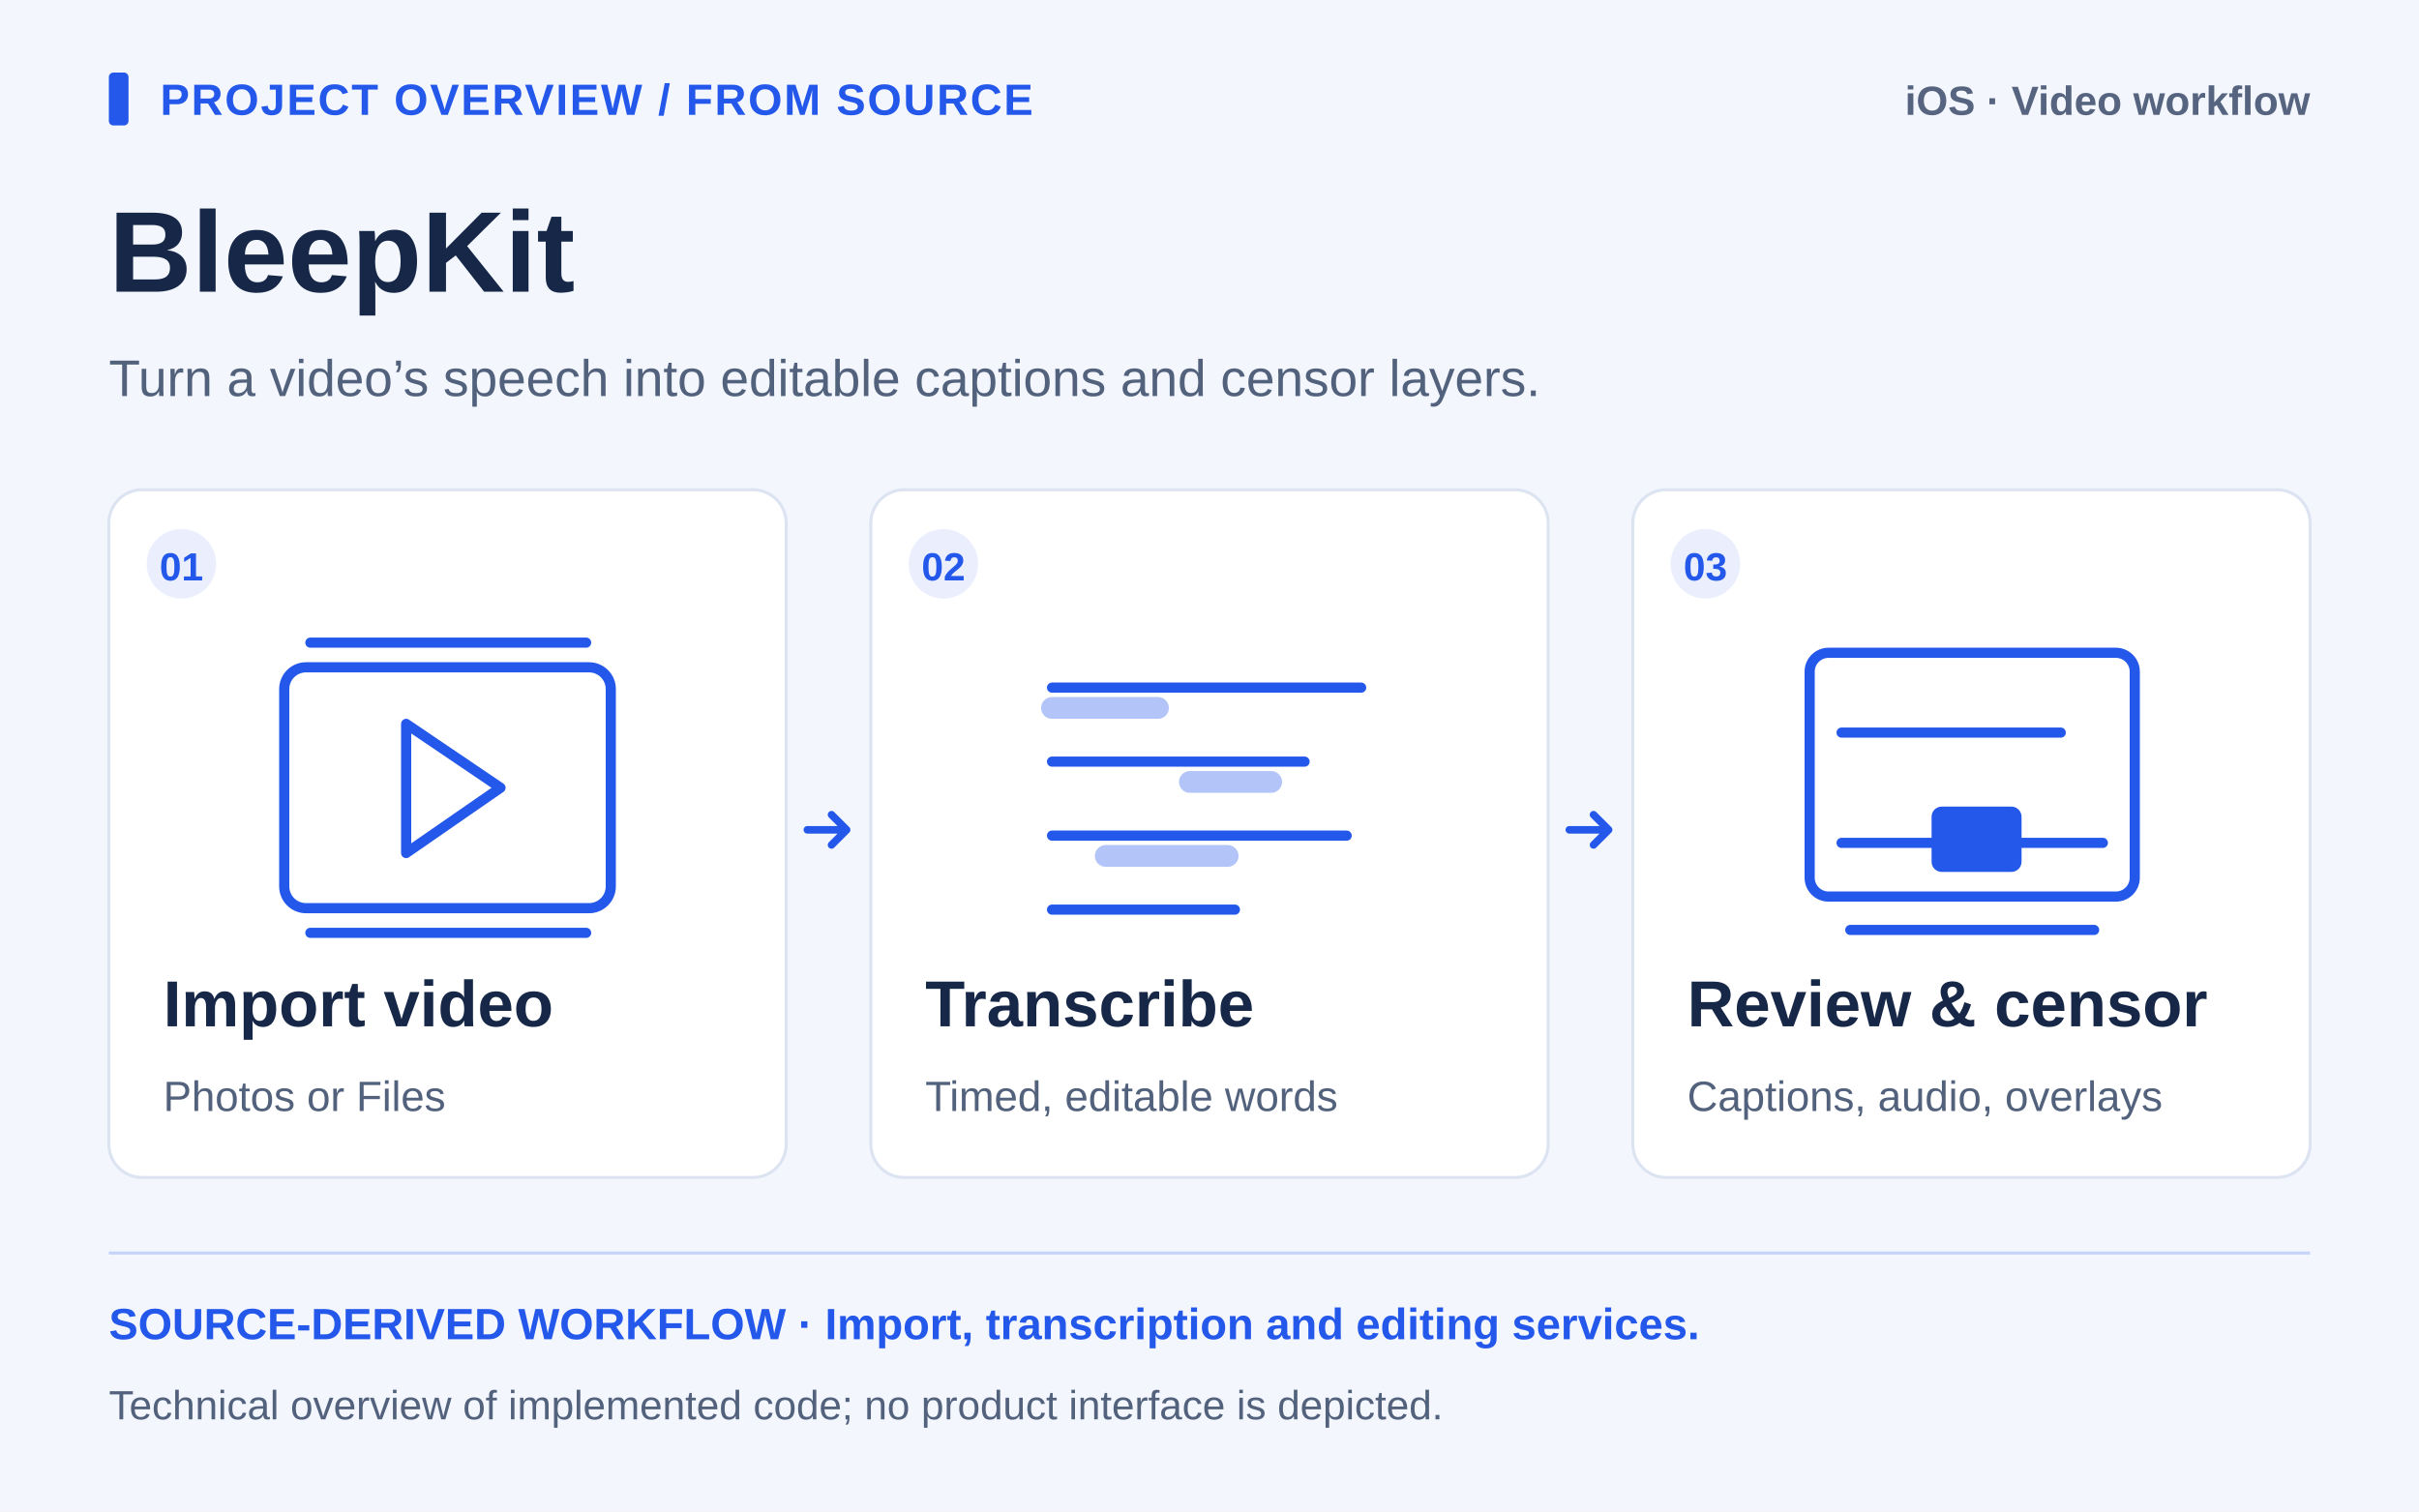
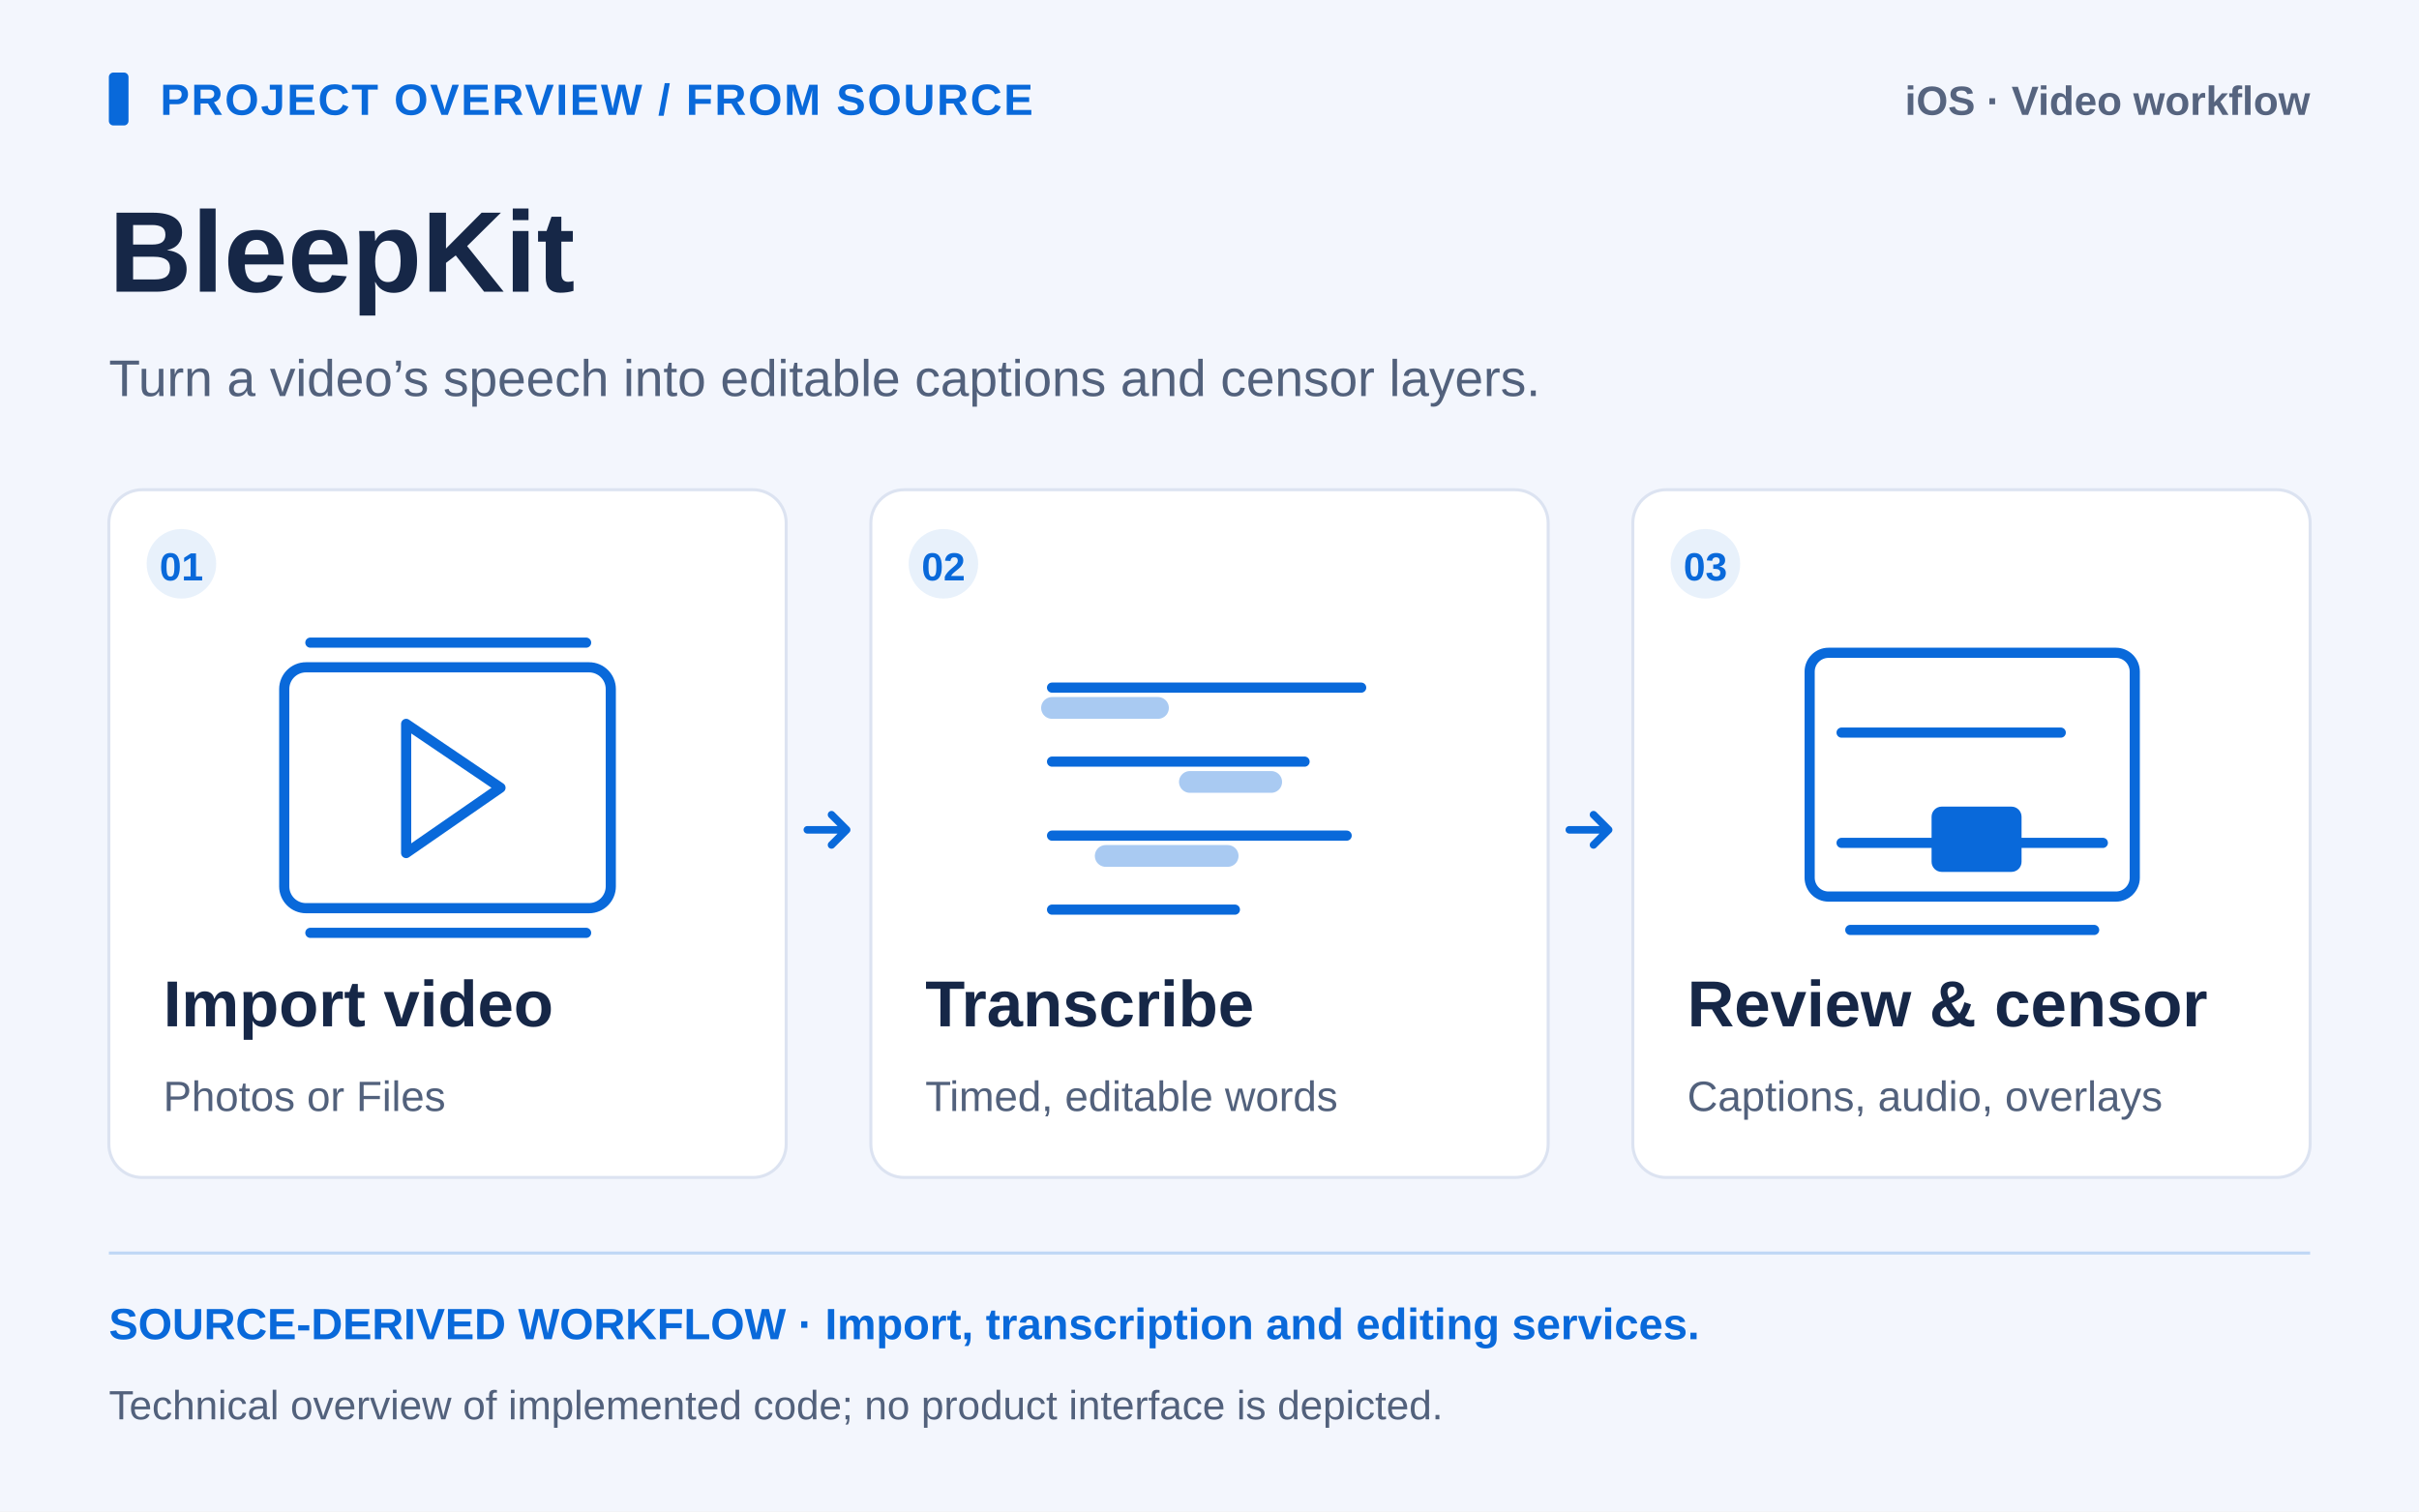
<svg xmlns="http://www.w3.org/2000/svg" width="1600" height="1000" viewBox="0 0 1600 1000" role="img" aria-labelledby="title desc">
  <rect width="1600" height="1000" fill="#F3F6FD" />
  <g font-family="Arial, Helvetica, sans-serif">
-     <rect x="72" y="48" width="13" height="35" rx="3" fill="#2458EB" />
-     <text x="106" y="76" font-size="29" font-weight="700" fill="#2458EB" text-anchor="start" letter-spacing="1.2">PROJECT OVERVIEW / FROM SOURCE</text>
+     <rect x="72" y="48" width="13" height="35" rx="3" fill="#0969DA" />
+     <text x="106" y="76" font-size="29" font-weight="700" fill="#0969DA" text-anchor="start" letter-spacing="1.2">PROJECT OVERVIEW / FROM SOURCE</text>
    <text x="1528" y="76" font-size="27" font-weight="600" fill="#56647F" text-anchor="end">iOS · Video workflow</text>
    <text x="72" y="193" font-size="76" font-weight="700" fill="#162747" text-anchor="start">BleepKit</text>
    <text x="72" y="262" font-size="34" font-weight="400" fill="#52617C" text-anchor="start">Turn a video’s speech into editable captions and censor layers.</text>
    <rect x="72" y="324" width="448" height="455" rx="22" fill="#FFFFFF" stroke="#DCE3F1" stroke-width="2" />
-     <circle cx="120" cy="373" r="23" fill="#2458EB" fill-opacity=".09" />
-     <text x="120" y="384" font-size="26" font-weight="700" fill="#2458EB" text-anchor="middle">01</text>
+     <circle cx="120" cy="373" r="23" fill="#0969DA" fill-opacity=".09" />
+     <text x="120" y="384" font-size="26" font-weight="700" fill="#0969DA" text-anchor="middle">01</text>
    <g transform="translate(164,405) scale(.96)">
-       <g fill="none" stroke="#2458EB" stroke-width="7" stroke-linecap="round" stroke-linejoin="round">
+       <g fill="none" stroke="#0969DA" stroke-width="7" stroke-linecap="round" stroke-linejoin="round">
        <rect x="25" y="38" width="225" height="166" rx="15" />
        <path d="m109 77 65 44-65 45z" />
        <path d="M43 21h190M43 221h190" />
      </g>
    </g>
    <text x="108" y="679" font-size="43" font-weight="700" fill="#162747" text-anchor="start">Import video</text>
    <text x="108" y="735" font-size="28" font-weight="400" fill="#52617C" text-anchor="start">Photos or Files</text>
-     <path d="M534 549h26m-10-10 10 10-10 10" fill="none" stroke="#2458EB" stroke-width="5" stroke-linecap="round" stroke-linejoin="round" />
+     <path d="M534 549h26m-10-10 10 10-10 10" fill="none" stroke="#0969DA" stroke-width="5" stroke-linecap="round" stroke-linejoin="round" />
    <rect x="576" y="324" width="448" height="455" rx="22" fill="#FFFFFF" stroke="#DCE3F1" stroke-width="2" />
-     <circle cx="624" cy="373" r="23" fill="#2458EB" fill-opacity=".09" />
-     <text x="624" y="384" font-size="26" font-weight="700" fill="#2458EB" text-anchor="middle">02</text>
+     <circle cx="624" cy="373" r="23" fill="#0969DA" fill-opacity=".09" />
+     <text x="624" y="384" font-size="26" font-weight="700" fill="#0969DA" text-anchor="middle">02</text>
    <g transform="translate(668,405) scale(.96)">
-       <g fill="none" stroke="#2458EB" stroke-width="7" stroke-linecap="round" stroke-linejoin="round">
+       <g fill="none" stroke="#0969DA" stroke-width="7" stroke-linecap="round" stroke-linejoin="round">
        <path d="M29 52h213M29 103h174M29 154h203M29 205h126" />
        <path d="M29 66h73M124 117h56M66 168h84" stroke-opacity=".35" stroke-width="15" />
      </g>
    </g>
    <text x="612" y="679" font-size="43" font-weight="700" fill="#162747" text-anchor="start">Transcribe</text>
    <text x="612" y="735" font-size="28" font-weight="400" fill="#52617C" text-anchor="start">Timed, editable words</text>
-     <path d="M1038 549h26m-10-10 10 10-10 10" fill="none" stroke="#2458EB" stroke-width="5" stroke-linecap="round" stroke-linejoin="round" />
+     <path d="M1038 549h26m-10-10 10 10-10 10" fill="none" stroke="#0969DA" stroke-width="5" stroke-linecap="round" stroke-linejoin="round" />
    <rect x="1080" y="324" width="448" height="455" rx="22" fill="#FFFFFF" stroke="#DCE3F1" stroke-width="2" />
-     <circle cx="1128" cy="373" r="23" fill="#2458EB" fill-opacity=".09" />
-     <text x="1128" y="384" font-size="26" font-weight="700" fill="#2458EB" text-anchor="middle">03</text>
+     <circle cx="1128" cy="373" r="23" fill="#0969DA" fill-opacity=".09" />
+     <text x="1128" y="384" font-size="26" font-weight="700" fill="#0969DA" text-anchor="middle">03</text>
    <g transform="translate(1172,405) scale(.96)">
-       <g fill="none" stroke="#2458EB" stroke-width="7" stroke-linecap="round" stroke-linejoin="round">
+       <g fill="none" stroke="#0969DA" stroke-width="7" stroke-linecap="round" stroke-linejoin="round">
        <rect x="26" y="28" width="224" height="168" rx="13" />
        <path d="M48 159h76M162 159h66M48 83h151" />
-         <rect x="110" y="134" width="62" height="45" rx="7" fill="#2458EB" stroke="none" />
+         <rect x="110" y="134" width="62" height="45" rx="7" fill="#0969DA" stroke="none" />
        <path d="M54 219h168" />
      </g>
    </g>
    <text x="1116" y="679" font-size="43" font-weight="700" fill="#162747" text-anchor="start">Review &amp; censor</text>
    <text x="1116" y="735" font-size="28" font-weight="400" fill="#52617C" text-anchor="start">Captions, audio, overlays</text>
-     <path d="M72 829h1456" stroke="#2458EB" stroke-opacity=".22" stroke-width="2" />
-     <text x="72" y="886" font-size="29" font-weight="700" fill="#2458EB" text-anchor="start">SOURCE-DERIVED WORKFLOW · Import, transcription and editing services.</text>
+     <path d="M72 829h1456" stroke="#0969DA" stroke-opacity=".22" stroke-width="2" />
+     <text x="72" y="886" font-size="29" font-weight="700" fill="#0969DA" text-anchor="start">SOURCE-DERIVED WORKFLOW · Import, transcription and editing services.</text>
    <text x="72" y="939" font-size="27" font-weight="400" fill="#52617C" text-anchor="start">Technical overview of implemented code; no product interface is depicted.</text>
  </g>
</svg>
